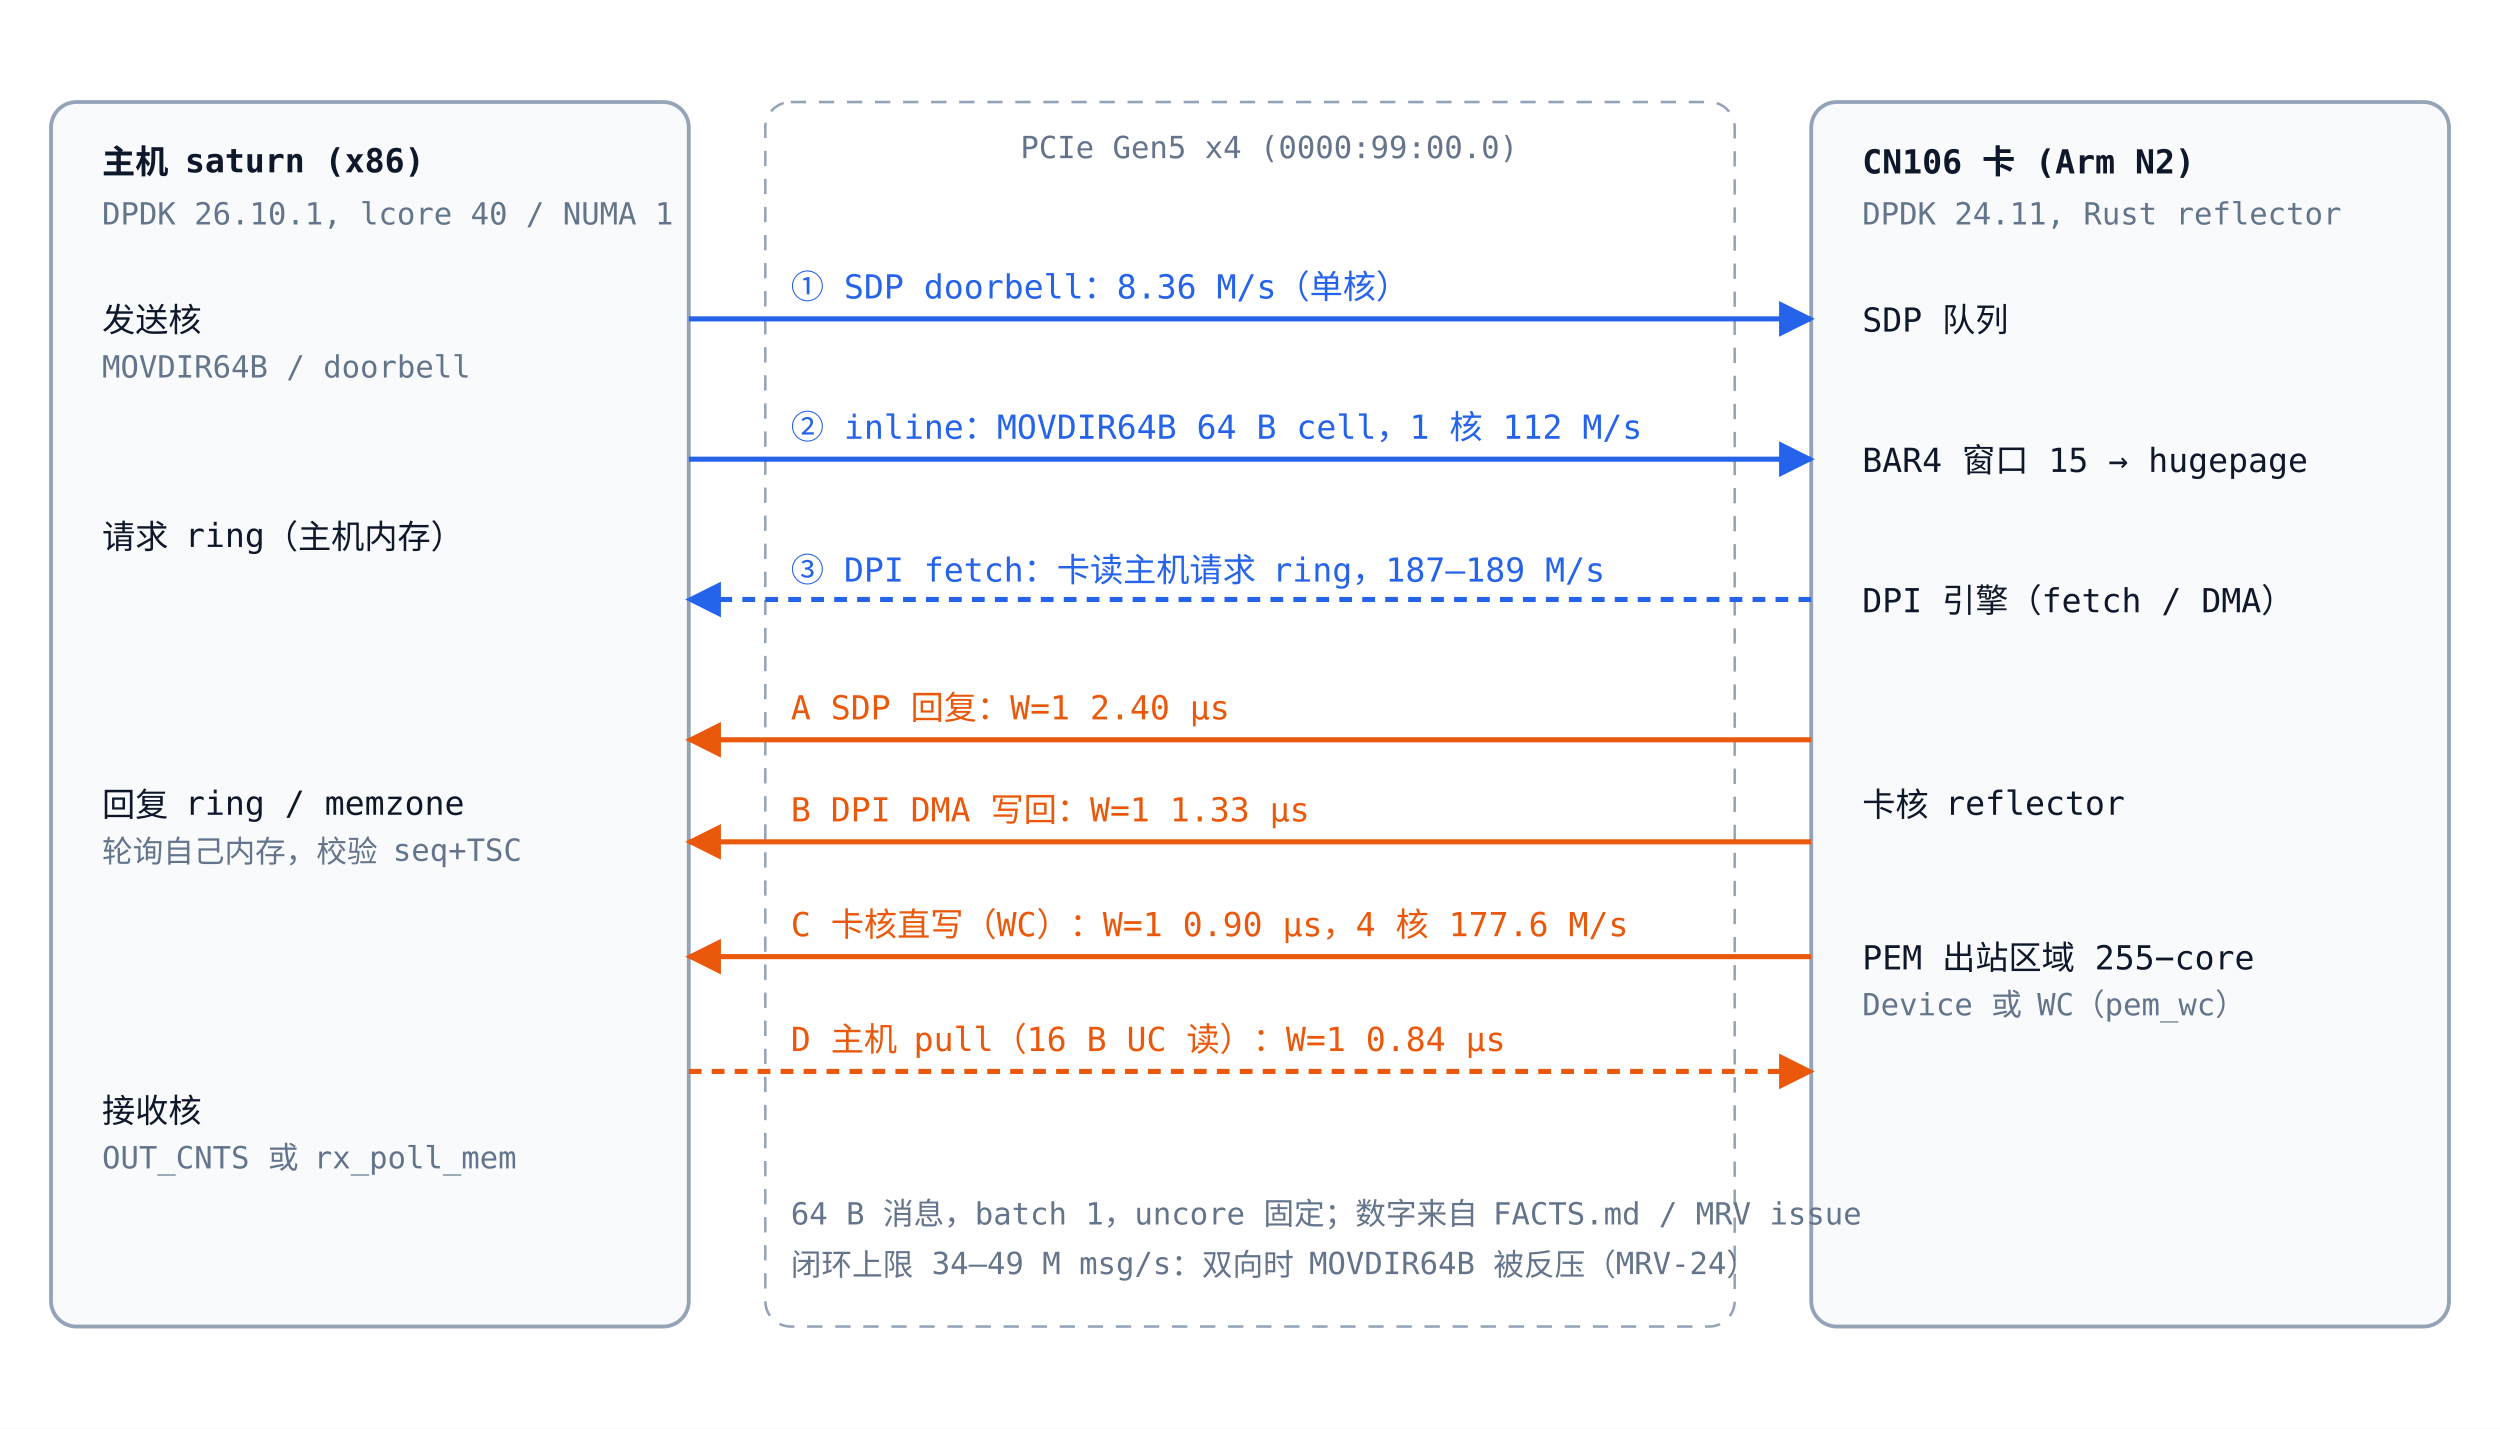
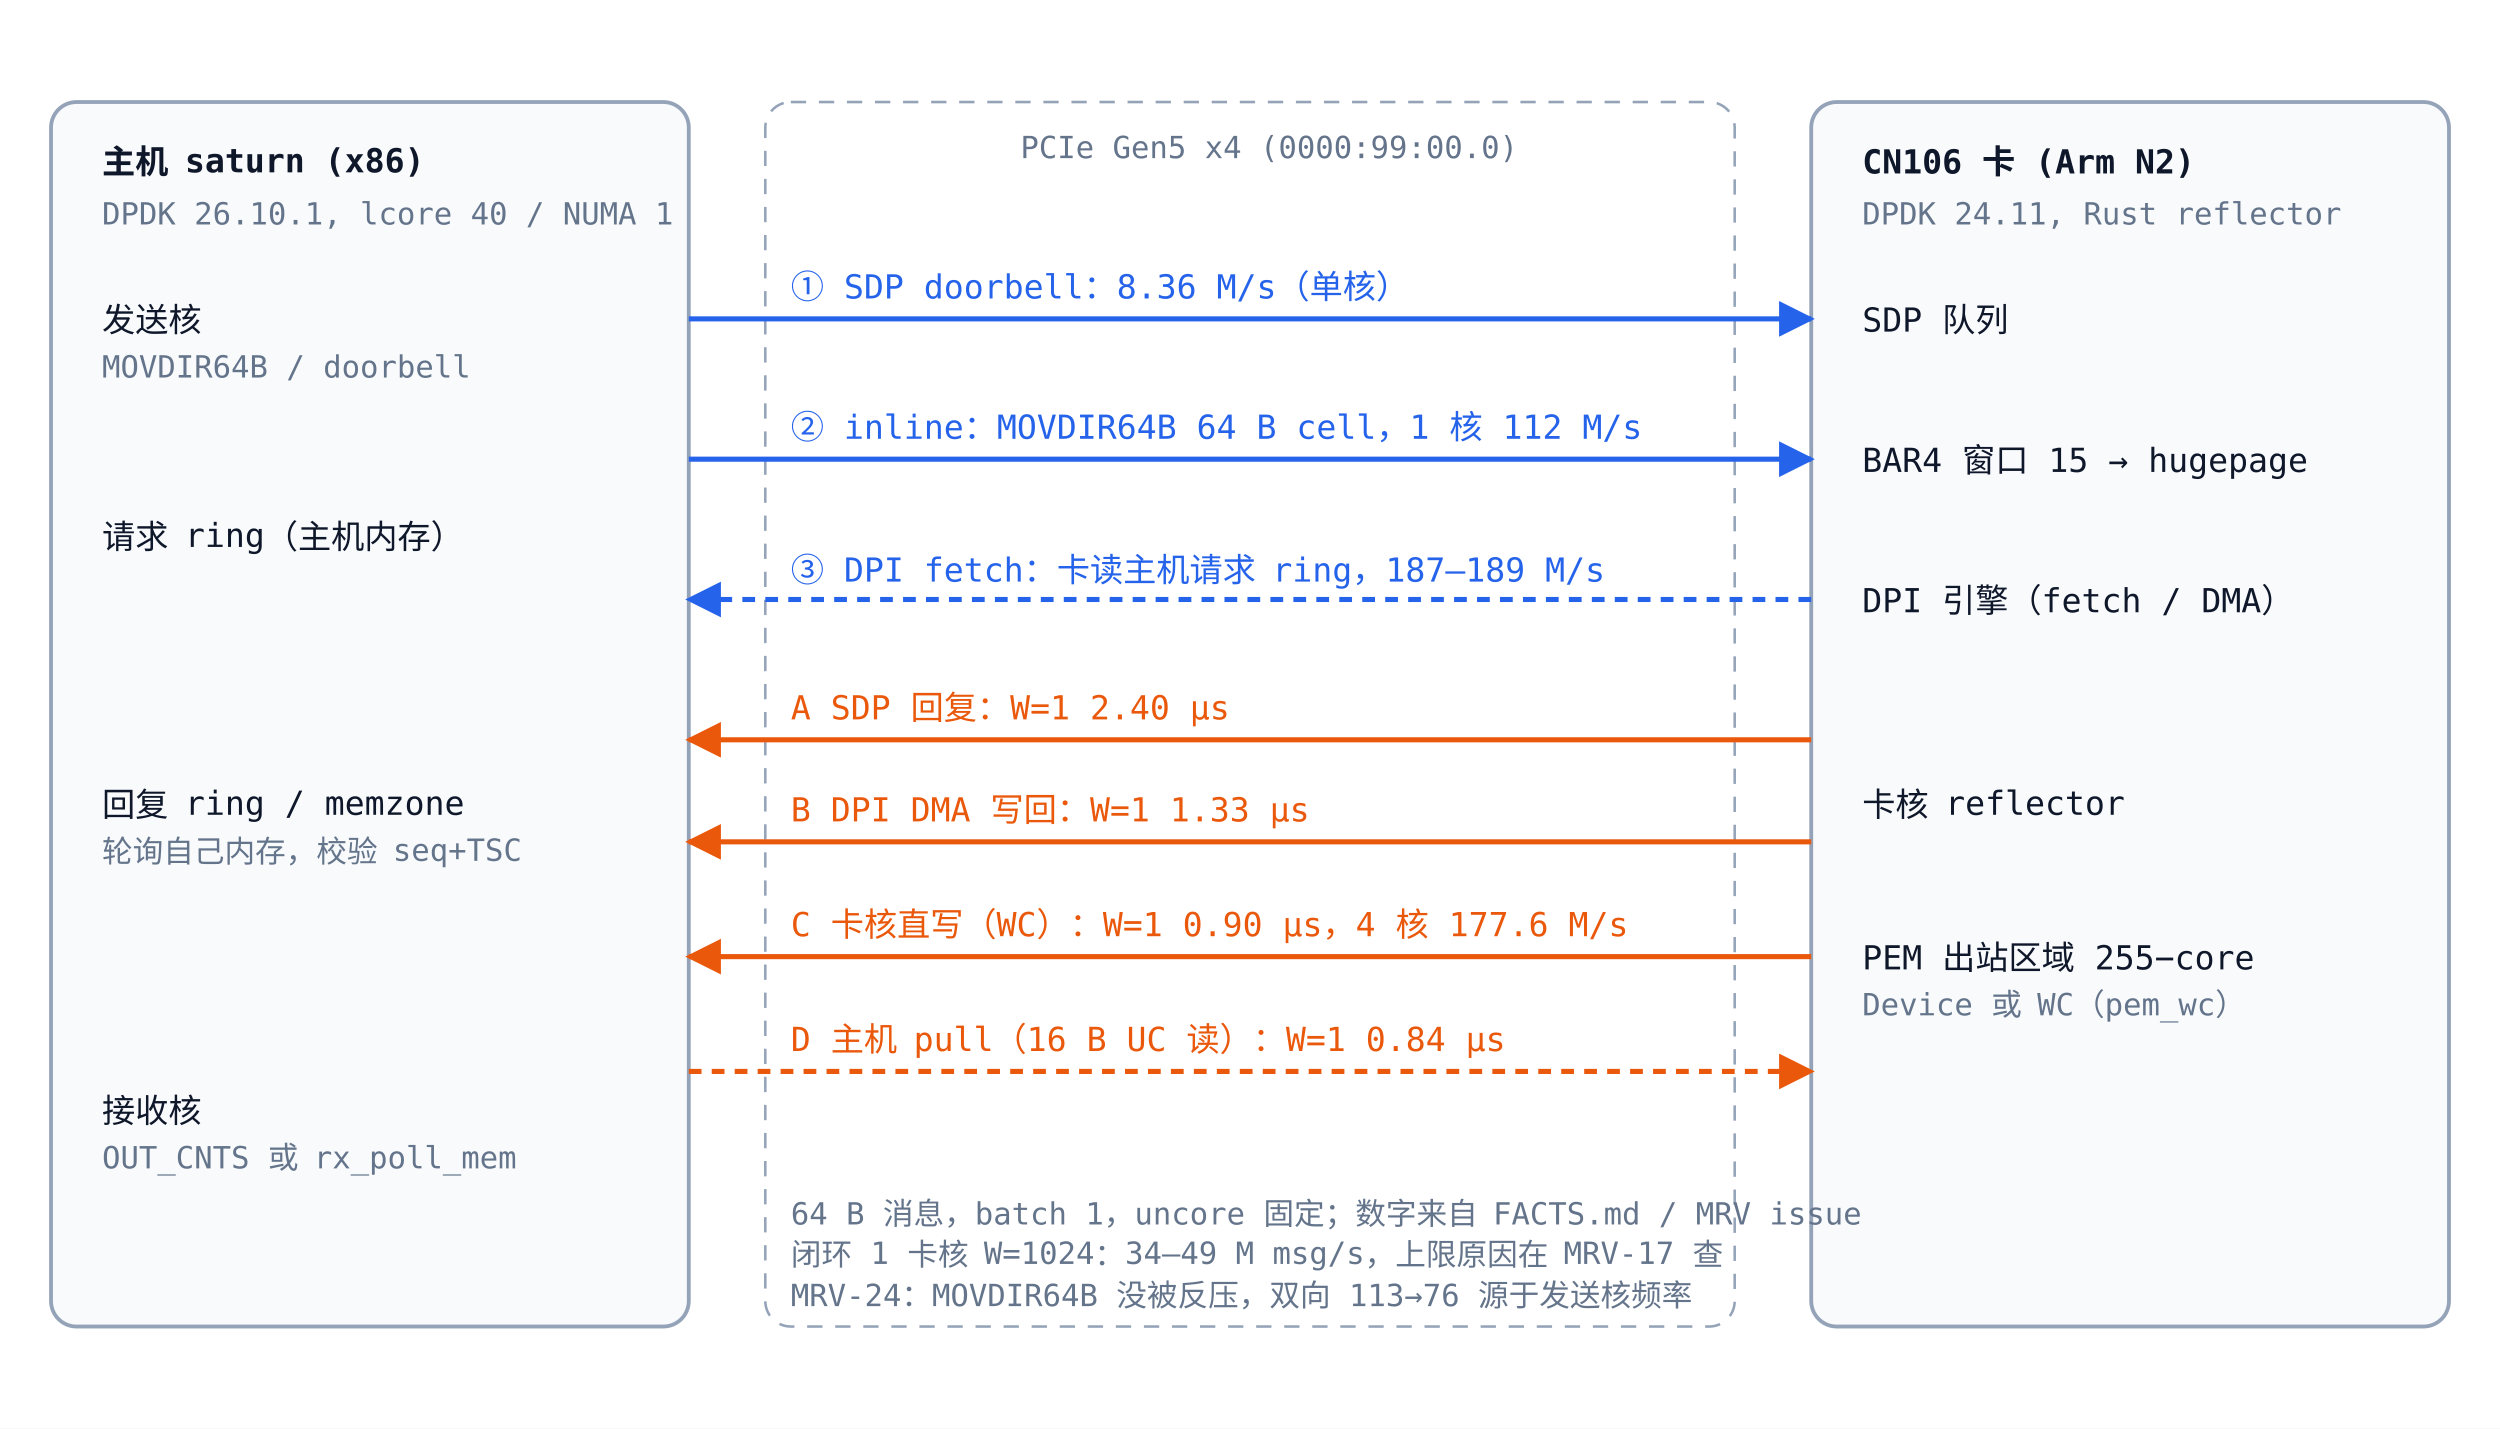
<svg xmlns="http://www.w3.org/2000/svg" viewBox="0 0 980 560" font-family="DejaVu Sans Mono, Noto Sans Mono CJK SC, monospace" font-size="13">
  <defs>
    <marker id="a" viewBox="0 0 10 10" refX="9" refY="5" markerWidth="7" markerHeight="7" orient="auto-start-reverse">
      <path d="M0,0 L10,5 L0,10 z" fill="context-stroke" />
    </marker>
    <marker id="b" viewBox="0 0 10 10" refX="9" refY="5" markerWidth="7" markerHeight="7" orient="auto-start-reverse">
      <path d="M0,0 L10,5 L0,10 z" fill="#2563eb" />
    </marker>
    <marker id="c" viewBox="0 0 10 10" refX="9" refY="5" markerWidth="7" markerHeight="7" orient="auto-start-reverse">
      <path d="M0,0 L10,5 L0,10 z" fill="#ea580c" />
    </marker>
  </defs>
  <style>.box{fill:#f8fafc;stroke:#94a3b8;stroke-width:1.5}.t{fill:#0f172a}.m{fill:#64748b;font-size:12px}.h2c{stroke:#2563eb;stroke-width:2;fill:none}.c2h{stroke:#ea580c;stroke-width:2;fill:none}.lh{fill:#2563eb}.lc{fill:#ea580c}</style>
  <rect width="980" height="560" fill="#ffffff" />
  <rect class="box" x="20" y="40" width="250" height="480" rx="10" />
  <text class="t" x="40" y="68" font-weight="bold">主机 saturn (x86)</text>
  <text class="m" x="40" y="88">DPDK 26.10.1, lcore 40 / NUMA 1</text>
  <text class="t" x="40" y="130">发送核</text>
  <text class="m" x="40" y="148">MOVDIR64B / doorbell</text>
  <text class="t" x="40" y="215">请求 ring（主机内存）</text>
  <text class="t" x="40" y="320">回复 ring / memzone</text>
  <text class="m" x="40" y="338">轮询自己内存，校验 seq+TSC</text>
  <text class="t" x="40" y="440">接收核</text>
  <text class="m" x="40" y="458">OUT_CNTS 或 rx_poll_mem</text>
  <rect x="300" y="40" width="380" height="480" rx="10" fill="none" stroke="#94a3b8" stroke-dasharray="6 5" />
  <text class="m" x="400" y="62">PCIe Gen5 x4 (0000:99:00.0)</text>
  <rect class="box" x="710" y="40" width="250" height="480" rx="10" />
  <text class="t" x="730" y="68" font-weight="bold">CN106 卡 (Arm N2)</text>
  <text class="m" x="730" y="88">DPDK 24.11, Rust reflector</text>
  <text class="t" x="730" y="130">SDP 队列</text>
  <text class="t" x="730" y="185">BAR4 窗口 15 → hugepage</text>
  <text class="t" x="730" y="240">DPI 引擎（fetch / DMA）</text>
  <text class="t" x="730" y="320">卡核 reflector</text>
  <text class="t" x="730" y="380">PEM 出站区域 255−core</text>
  <text class="m" x="730" y="398">Device 或 WC（pem_wc）</text>
  <path class="h2c" d="M270,125 H710" marker-end="url(#b)" />
  <text class="lh" x="310" y="117">① SDP doorbell：8.36 M/s（单核）</text>
  <path class="h2c" d="M270,180 H710" marker-end="url(#b)" />
  <text class="lh" x="310" y="172">② inline：MOVDIR64B 64 B cell，1 核 112 M/s</text>
  <path class="h2c" d="M710,235 H270" marker-end="url(#b)" stroke-dasharray="5 4" />
  <text class="lh" x="310" y="228">③ DPI fetch：卡读主机请求 ring，187–189 M/s</text>
  <path class="c2h" d="M710,290 H270" marker-end="url(#c)" />
  <text class="lc" x="310" y="282">A SDP 回复：W=1 2.40 µs</text>
  <path class="c2h" d="M710,330 H270" marker-end="url(#c)" />
  <text class="lc" x="310" y="322">B DPI DMA 写回：W=1 1.33 µs</text>
  <path class="c2h" d="M710,375 H270" marker-end="url(#c)" />
  <text class="lc" x="310" y="367">C 卡核直写（WC）：W=1 0.90 µs，4 核 177.6 M/s</text>
  <path class="c2h" d="M270,420 H710" marker-end="url(#c)" stroke-dasharray="5 4" />
  <text class="lc" x="310" y="412">D 主机 pull（16 B UC 读）：W=1 0.84 µs</text>
  <text class="m" x="310" y="480">64 B 消息，batch 1，uncore 固定；数字来自 FACTS.md / MRV issue</text>
-   <text class="m" x="310" y="500">闭环上限 34–49 M msg/s：双向时 MOVDIR64B 被反压（MRV-24）</text>
+   <text class="m" x="310" y="496">闭环 1 卡核 W=1024：34–49 M msg/s，上限原因在 MRV-17 查</text>
+   <text class="m" x="310" y="512">MRV-24：MOVDIR64B 没被反压，双向 113→76 源于发送核频率</text>
</svg>
